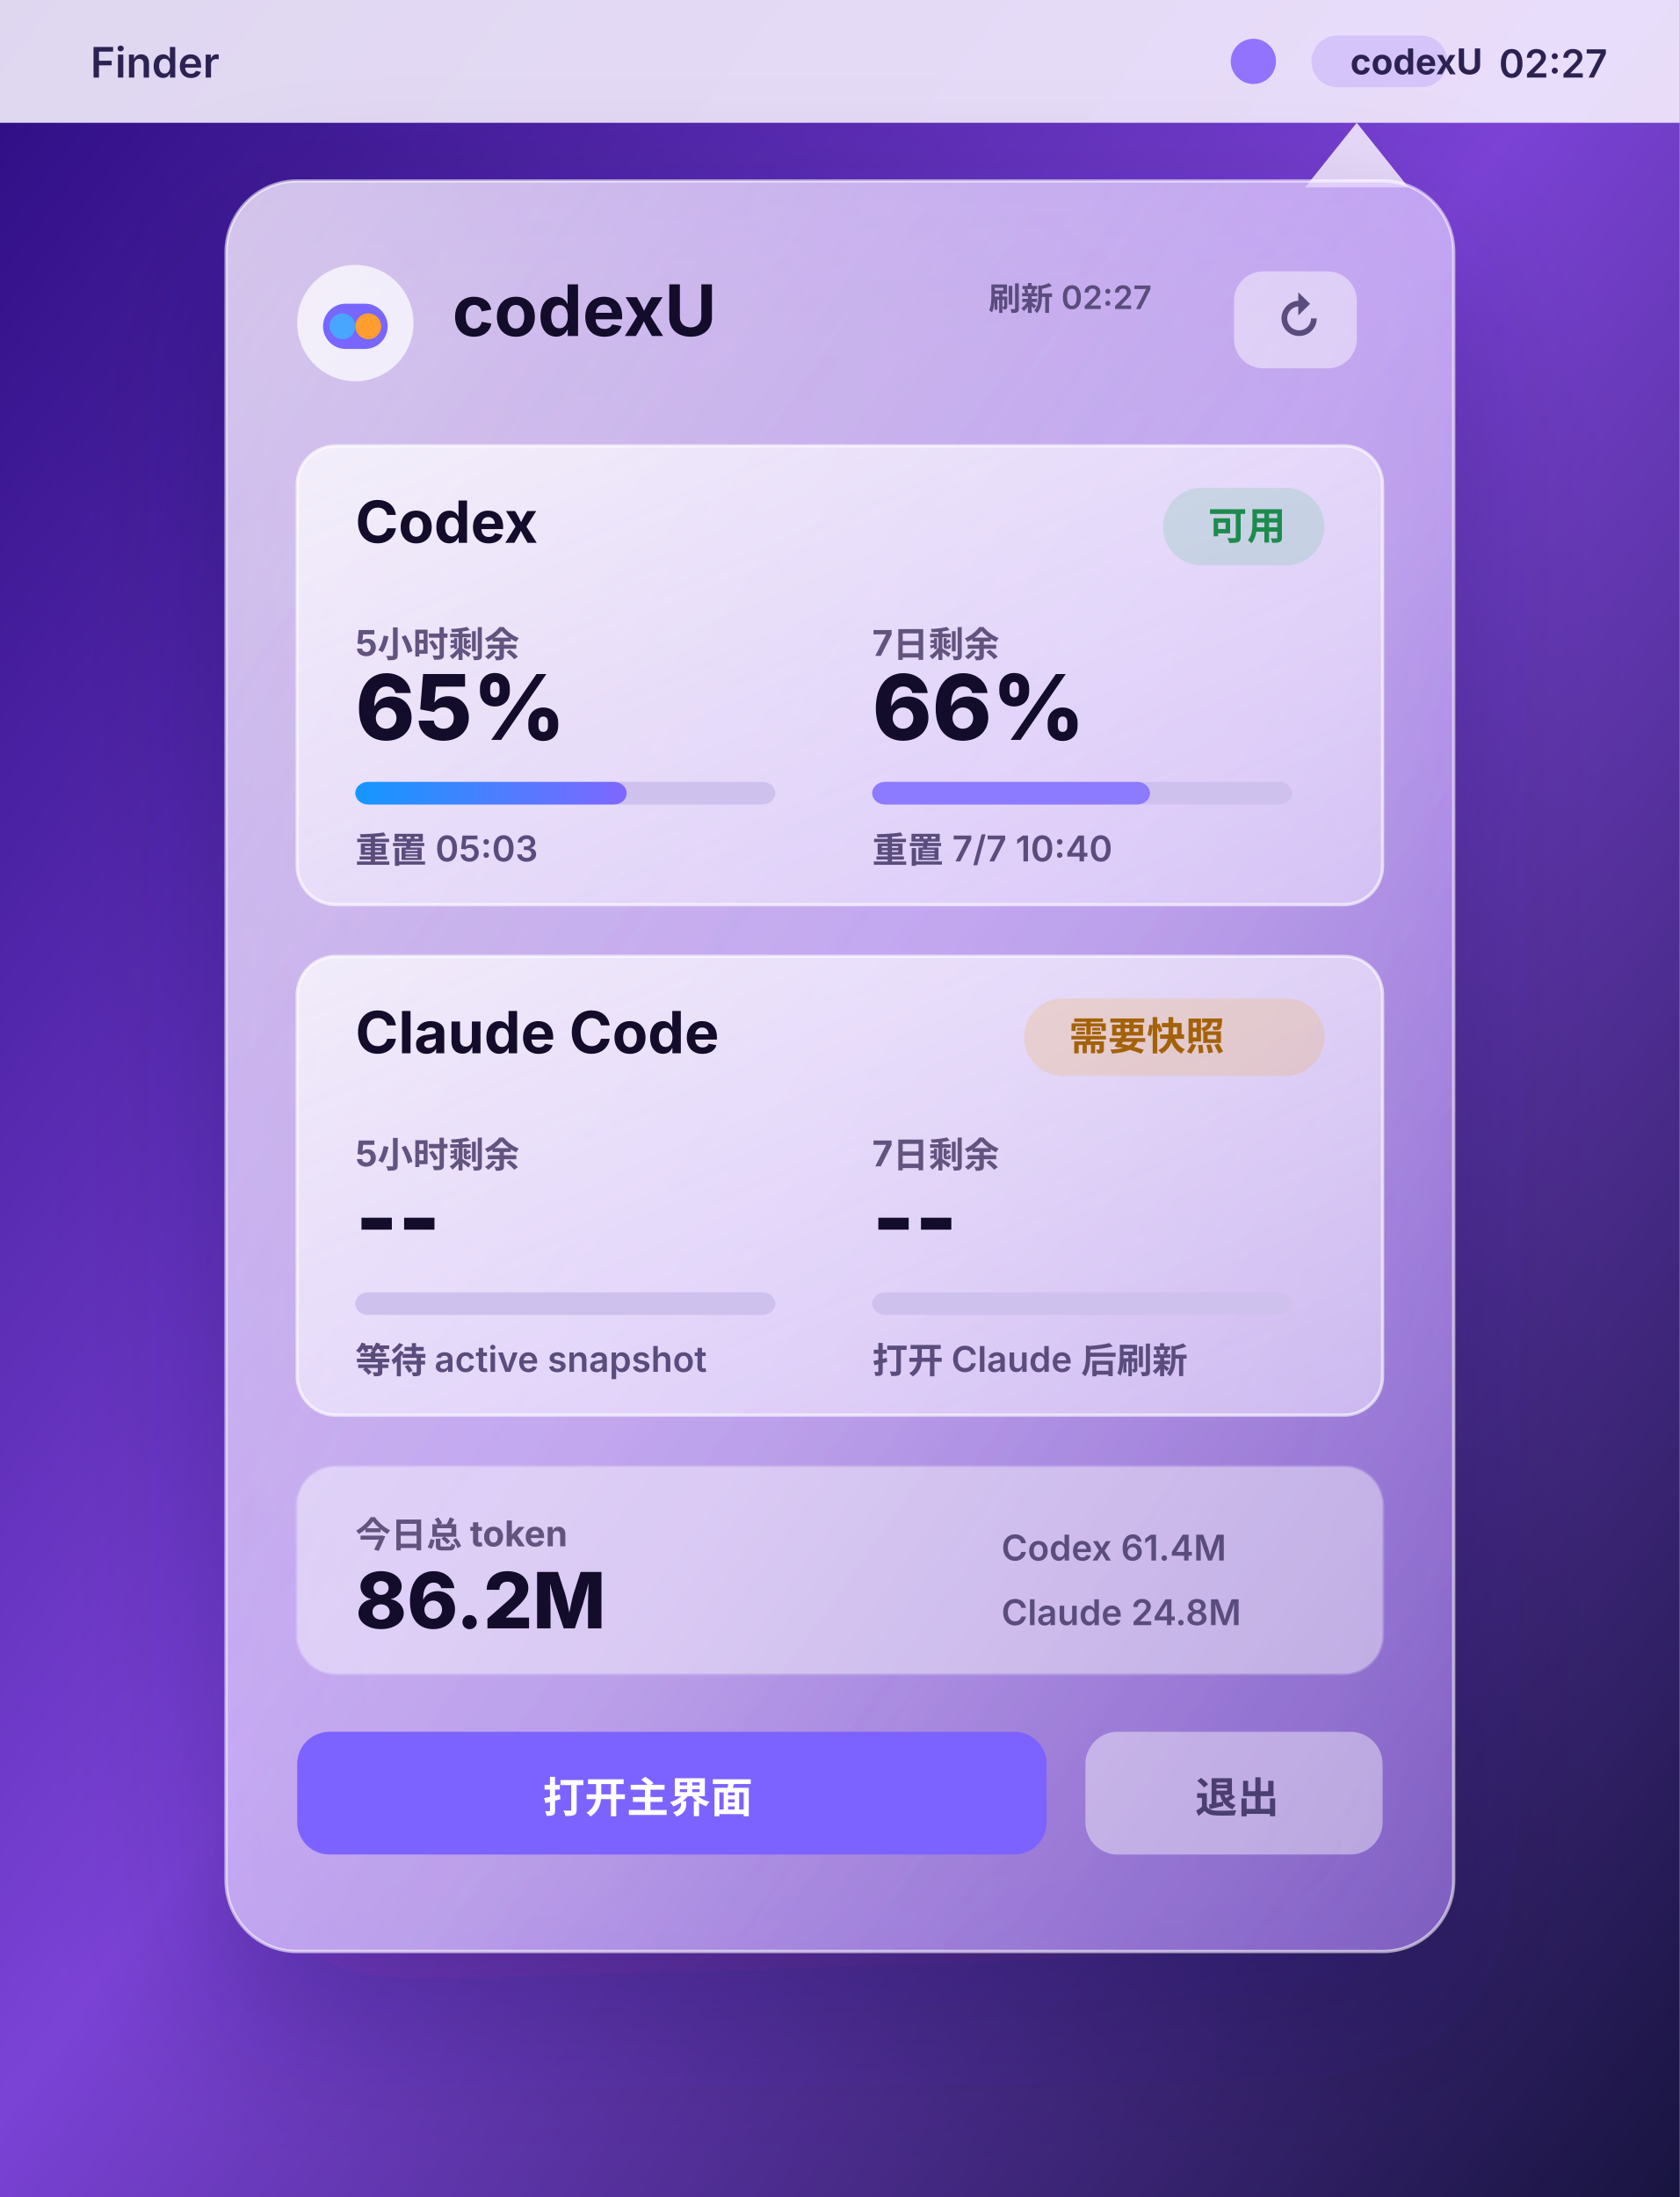
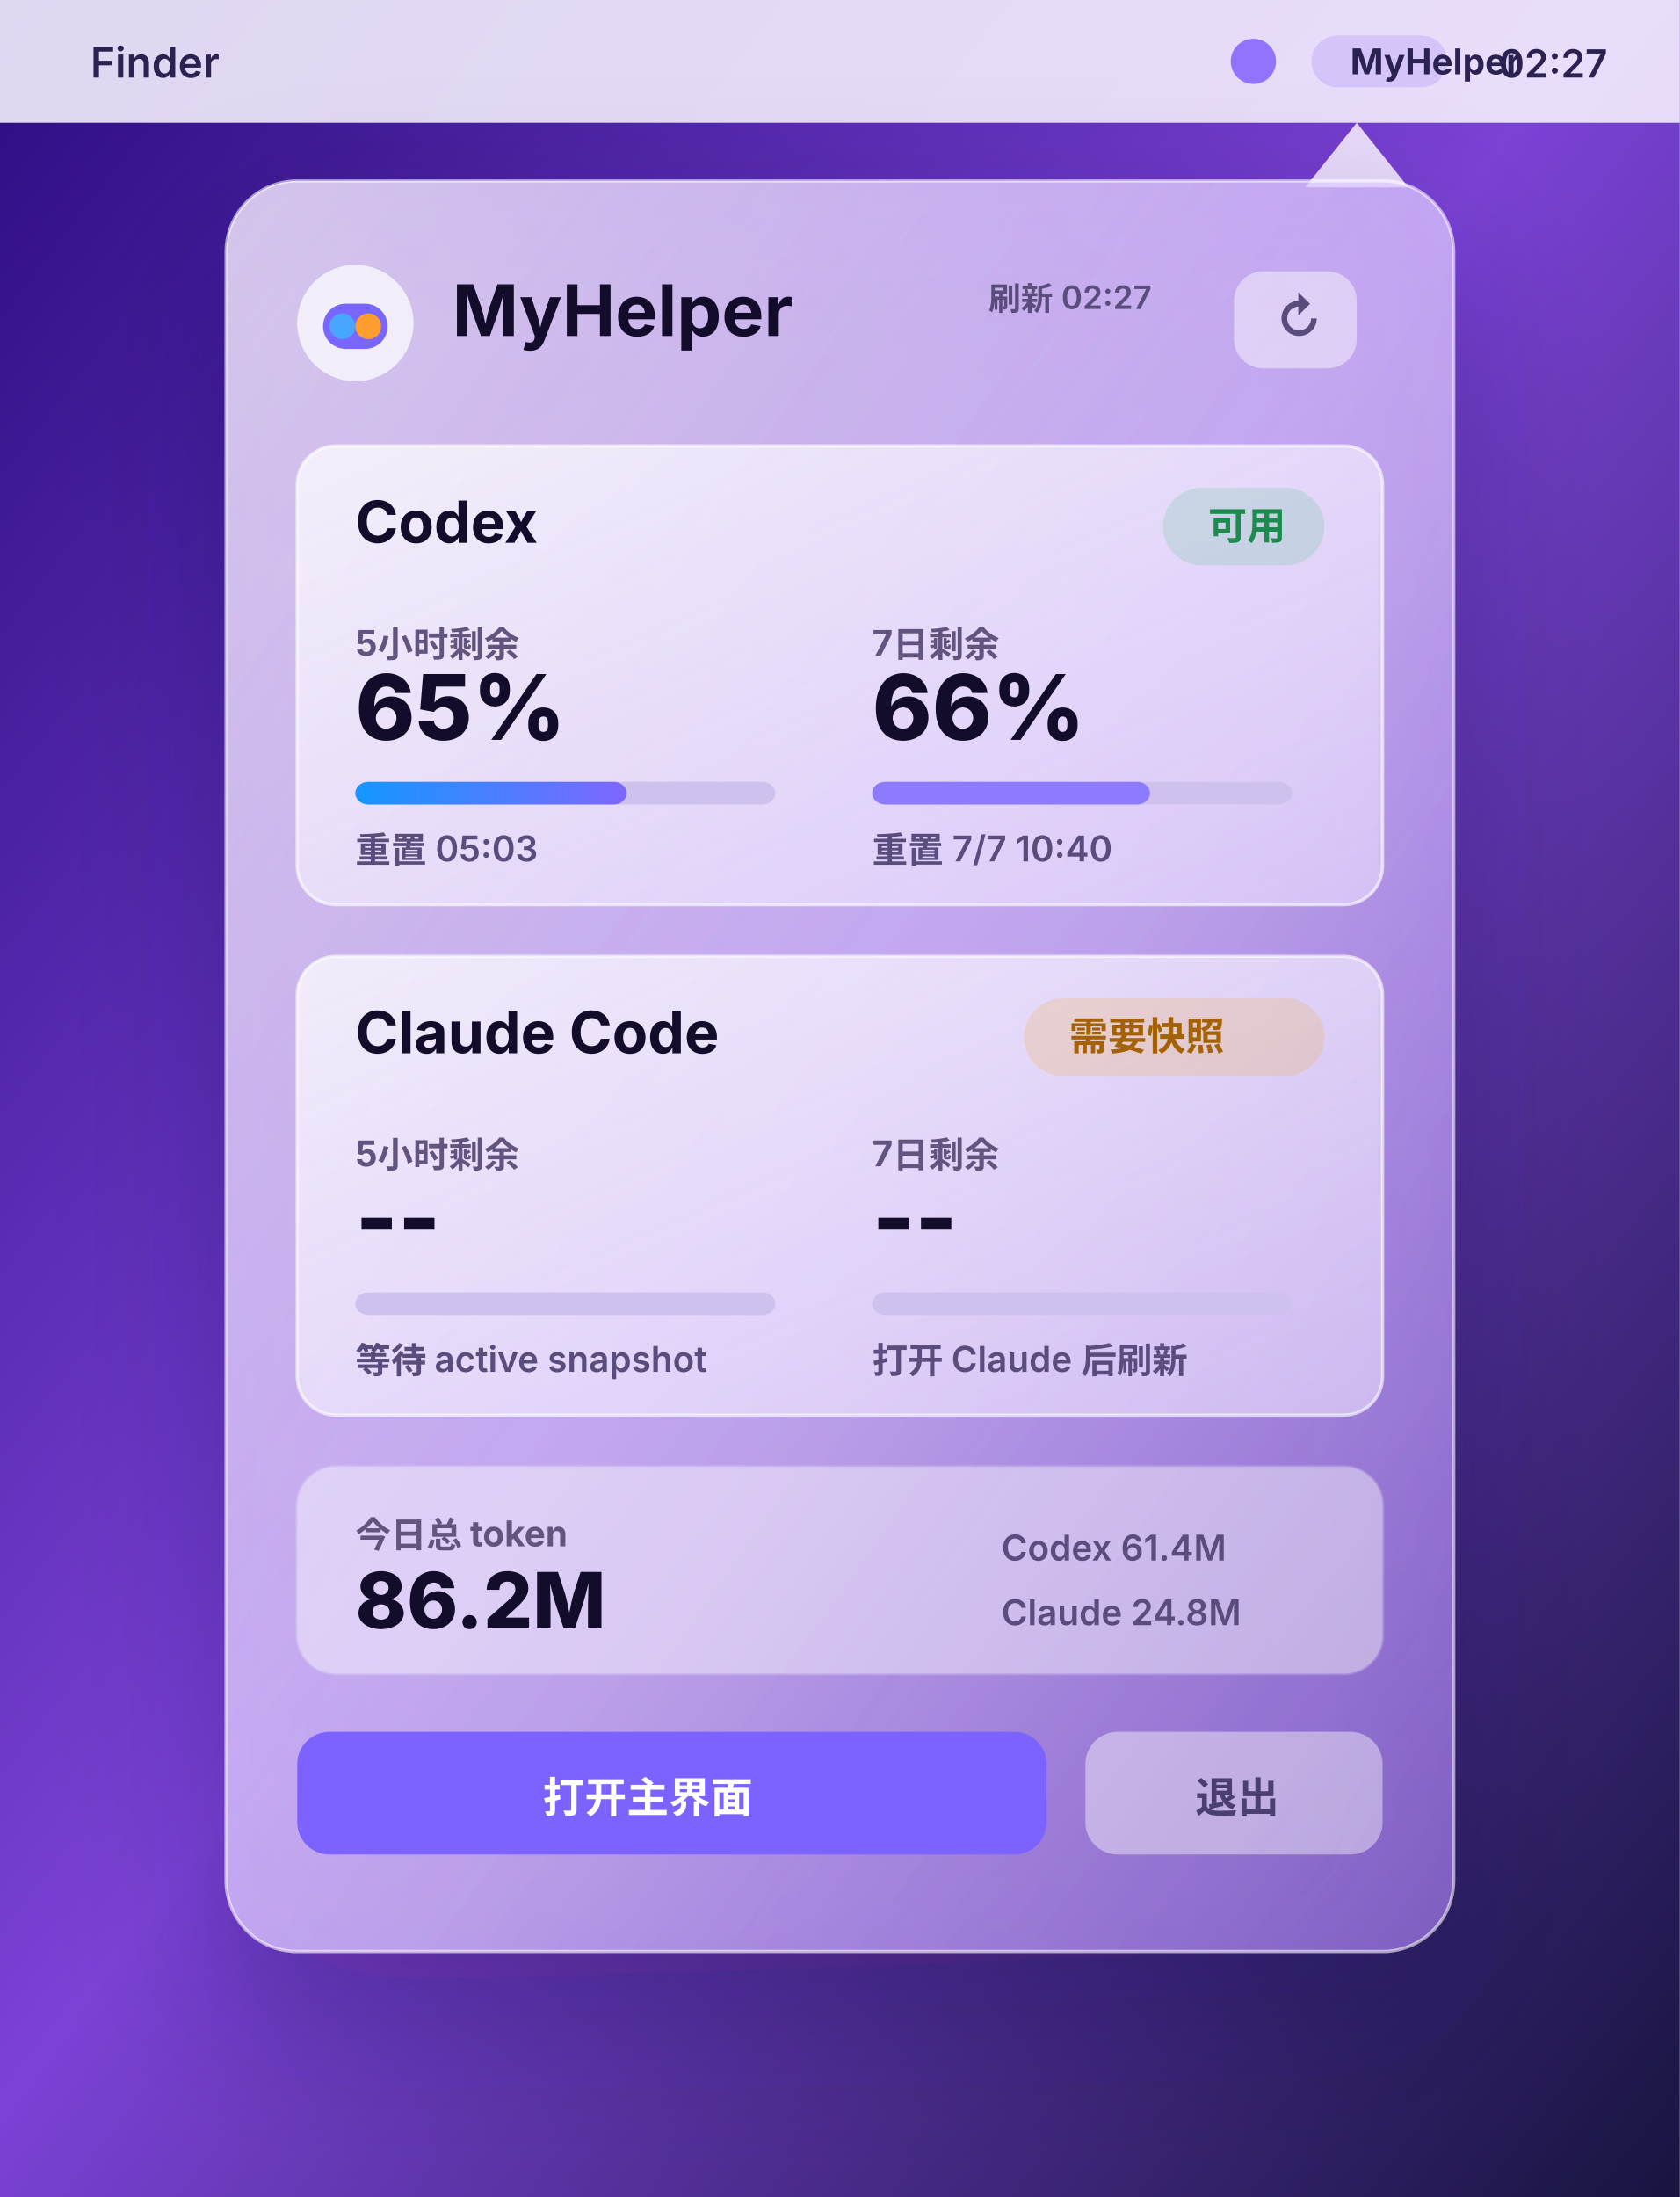
<svg xmlns="http://www.w3.org/2000/svg" width="520" height="680" viewBox="0 0 520 680" role="img" aria-labelledby="title desc">
  <defs>
    <linearGradient id="pageBg" x1="0" y1="0" x2="1" y2="1">
      <stop offset="0" stop-color="#2B0C81" />
      <stop offset="0.48" stop-color="#7B42D6" />
      <stop offset="1" stop-color="#17143F" />
    </linearGradient>
    <linearGradient id="glass" x1="0" y1="0" x2="1" y2="1">
      <stop offset="0" stop-color="#F4E9FF" stop-opacity="0.82" />
      <stop offset="0.58" stop-color="#D9C2FF" stop-opacity="0.72" />
      <stop offset="1" stop-color="#B388FF" stop-opacity="0.58" />
    </linearGradient>
    <linearGradient id="cardGlass" x1="0" y1="0" x2="1" y2="1">
      <stop offset="0" stop-color="#FFFFFF" stop-opacity="0.74" />
      <stop offset="1" stop-color="#EBDFFF" stop-opacity="0.62" />
    </linearGradient>
    <linearGradient id="blueBar" x1="0" y1="0" x2="1" y2="0">
      <stop offset="0" stop-color="#1497FF" />
      <stop offset="1" stop-color="#7F67FF" />
    </linearGradient>
    <filter id="shadow" x="-20%" y="-20%" width="140%" height="140%">
      <feDropShadow dx="0" dy="20" stdDeviation="24" flood-color="#140B3B" flood-opacity="0.34" />
    </filter>
  </defs>
  <rect width="520" height="680" fill="url(#pageBg)" />
  <rect x="0" y="0" width="520" height="38" fill="#F7F1FF" opacity="0.88" />
  <text x="28" y="24" fill="#2C2252" font-family="-apple-system, BlinkMacSystemFont, SF Pro Text, sans-serif" font-size="13" font-weight="600">Finder</text>
  <circle cx="388" cy="19" r="7" fill="#7E5BFF" opacity="0.82" />
  <rect x="406" y="11" width="42" height="16" rx="8" fill="#7E5BFF" opacity="0.18" />
-   <text x="418" y="23" fill="#2C2252" font-family="-apple-system, BlinkMacSystemFont, SF Pro Text, sans-serif" font-size="11" font-weight="700">codexU</text>
+   <text x="418" y="23" fill="#2C2252" font-family="-apple-system, BlinkMacSystemFont, SF Pro Text, sans-serif" font-size="11" font-weight="700">MyHelper</text>
  <text x="464" y="24" fill="#2C2252" font-family="-apple-system, BlinkMacSystemFont, SF Pro Text, sans-serif" font-size="12" font-weight="600">02:27</text>
  <path d="M420 38 L404 58 L436 58 Z" fill="#F1E6FF" opacity="0.92" />
  <rect x="70" y="56" width="380" height="548" rx="22" fill="url(#glass)" stroke="#FFFFFF" stroke-opacity="0.55" filter="url(#shadow)" />
  <g transform="translate(92 82)">
    <circle cx="18" cy="18" r="18" fill="#FFFFFF" opacity="0.72" />
    <rect x="8" y="12" width="20" height="14" rx="7" fill="#7866FF" />
    <circle cx="14" cy="19" r="4" fill="#48A6FF" />
    <circle cx="22" cy="19" r="4" fill="#FF9D2E" />
-     <text x="48" y="22" fill="#130C2A" font-family="-apple-system, BlinkMacSystemFont, SF Pro Display, sans-serif" font-size="22" font-weight="750">codexU</text>
+     <text x="48" y="22" fill="#130C2A" font-family="-apple-system, BlinkMacSystemFont, SF Pro Display, sans-serif" font-size="22" font-weight="750">MyHelper</text>
    <text x="214" y="14" fill="#5A4D7D" font-family="-apple-system, BlinkMacSystemFont, SF Pro Text, sans-serif" font-size="10" font-weight="600">刷新 02:27</text>
    <rect x="290" y="2" width="38" height="30" rx="9" fill="#FFFFFF" opacity="0.45" />
    <text x="303" y="22" fill="#5A4D7D" font-family="-apple-system, BlinkMacSystemFont, SF Pro Text, sans-serif" font-size="15" font-weight="700">↻</text>
  </g>
  <g transform="translate(92 138)">
    <rect width="336" height="142" rx="12" fill="url(#cardGlass)" stroke="#FFFFFF" stroke-opacity="0.62" />
    <text x="18" y="30" fill="#130C2A" font-family="-apple-system, BlinkMacSystemFont, SF Pro Text, sans-serif" font-size="18" font-weight="750">Codex</text>
    <rect x="268" y="13" width="50" height="24" rx="12" fill="#2FBA6C" opacity="0.16" />
    <text x="282" y="29" fill="#1D8B4D" font-family="-apple-system, BlinkMacSystemFont, SF Pro Text, sans-serif" font-size="12" font-weight="700">可用</text>
    <text x="18" y="65" fill="#62537F" font-family="-apple-system, BlinkMacSystemFont, SF Pro Text, sans-serif" font-size="11" font-weight="650">5小时剩余</text>
    <text x="18" y="91" fill="#130C2A" font-family="-apple-system, BlinkMacSystemFont, SF Pro Display, sans-serif" font-size="28" font-weight="800">65%</text>
    <rect x="18" y="104" width="130" height="7" rx="4" fill="#CEC1ED" />
    <rect x="18" y="104" width="84" height="7" rx="4" fill="url(#blueBar)" />
    <text x="18" y="129" fill="#5A4D7D" font-family="-apple-system, BlinkMacSystemFont, SF Pro Text, sans-serif" font-size="11" font-weight="600">重置 05:03</text>
    <text x="178" y="65" fill="#62537F" font-family="-apple-system, BlinkMacSystemFont, SF Pro Text, sans-serif" font-size="11" font-weight="650">7日剩余</text>
    <text x="178" y="91" fill="#130C2A" font-family="-apple-system, BlinkMacSystemFont, SF Pro Display, sans-serif" font-size="28" font-weight="800">66%</text>
    <rect x="178" y="104" width="130" height="7" rx="4" fill="#CEC1ED" />
    <rect x="178" y="104" width="86" height="7" rx="4" fill="#8C7BFF" />
    <text x="178" y="129" fill="#5A4D7D" font-family="-apple-system, BlinkMacSystemFont, SF Pro Text, sans-serif" font-size="11" font-weight="600">重置 7/7 10:40</text>
    <text x="238" y="88" fill="#130C2A" font-family="-apple-system, BlinkMacSystemFont, SF Pro Text, sans-serif" font-size="11" font-weight="650" opacity="0">spacer</text>
  </g>
  <g transform="translate(92 296)">
    <rect width="336" height="142" rx="12" fill="url(#cardGlass)" stroke="#FFFFFF" stroke-opacity="0.62" />
    <text x="18" y="30" fill="#130C2A" font-family="-apple-system, BlinkMacSystemFont, SF Pro Text, sans-serif" font-size="18" font-weight="750">Claude Code</text>
    <rect x="225" y="13" width="93" height="24" rx="12" fill="#F59E0B" opacity="0.17" />
    <text x="239" y="29" fill="#A46208" font-family="-apple-system, BlinkMacSystemFont, SF Pro Text, sans-serif" font-size="12" font-weight="700">需要快照</text>
    <text x="18" y="65" fill="#62537F" font-family="-apple-system, BlinkMacSystemFont, SF Pro Text, sans-serif" font-size="11" font-weight="650">5小时剩余</text>
    <text x="18" y="91" fill="#130C2A" font-family="-apple-system, BlinkMacSystemFont, SF Pro Display, sans-serif" font-size="28" font-weight="800">--</text>
    <rect x="18" y="104" width="130" height="7" rx="4" fill="#CEC1ED" />
    <text x="18" y="129" fill="#5A4D7D" font-family="-apple-system, BlinkMacSystemFont, SF Pro Text, sans-serif" font-size="11" font-weight="600">等待 active snapshot</text>
    <text x="178" y="65" fill="#62537F" font-family="-apple-system, BlinkMacSystemFont, SF Pro Text, sans-serif" font-size="11" font-weight="650">7日剩余</text>
    <text x="178" y="91" fill="#130C2A" font-family="-apple-system, BlinkMacSystemFont, SF Pro Display, sans-serif" font-size="28" font-weight="800">--</text>
    <rect x="178" y="104" width="130" height="7" rx="4" fill="#CEC1ED" />
    <text x="178" y="129" fill="#5A4D7D" font-family="-apple-system, BlinkMacSystemFont, SF Pro Text, sans-serif" font-size="11" font-weight="600">打开 Claude 后刷新</text>
  </g>
  <g transform="translate(92 454)">
    <rect width="336" height="64" rx="12" fill="#FFFFFF" opacity="0.44" stroke="#FFFFFF" stroke-opacity="0.42" />
    <text x="18" y="25" fill="#62537F" font-family="-apple-system, BlinkMacSystemFont, SF Pro Text, sans-serif" font-size="11" font-weight="650">今日总 token</text>
    <text x="18" y="50" fill="#130C2A" font-family="-apple-system, BlinkMacSystemFont, SF Pro Display, sans-serif" font-size="24" font-weight="800">86.2M</text>
    <text x="218" y="29" fill="#5A4D7D" font-family="-apple-system, BlinkMacSystemFont, SF Pro Text, sans-serif" font-size="11" font-weight="600">Codex 61.4M</text>
    <text x="218" y="49" fill="#5A4D7D" font-family="-apple-system, BlinkMacSystemFont, SF Pro Text, sans-serif" font-size="11" font-weight="600">Claude 24.8M</text>
  </g>
  <g transform="translate(92 536)">
    <rect width="232" height="38" rx="10" fill="#7C63FF" />
    <text x="76" y="25" fill="#FFFFFF" font-family="-apple-system, BlinkMacSystemFont, SF Pro Text, sans-serif" font-size="13" font-weight="750">打开主界面</text>
    <rect x="244" y="0" width="92" height="38" rx="10" fill="#FFFFFF" opacity="0.42" />
    <text x="278" y="25" fill="#4B3E70" font-family="-apple-system, BlinkMacSystemFont, SF Pro Text, sans-serif" font-size="13" font-weight="700">退出</text>
  </g>
</svg>
